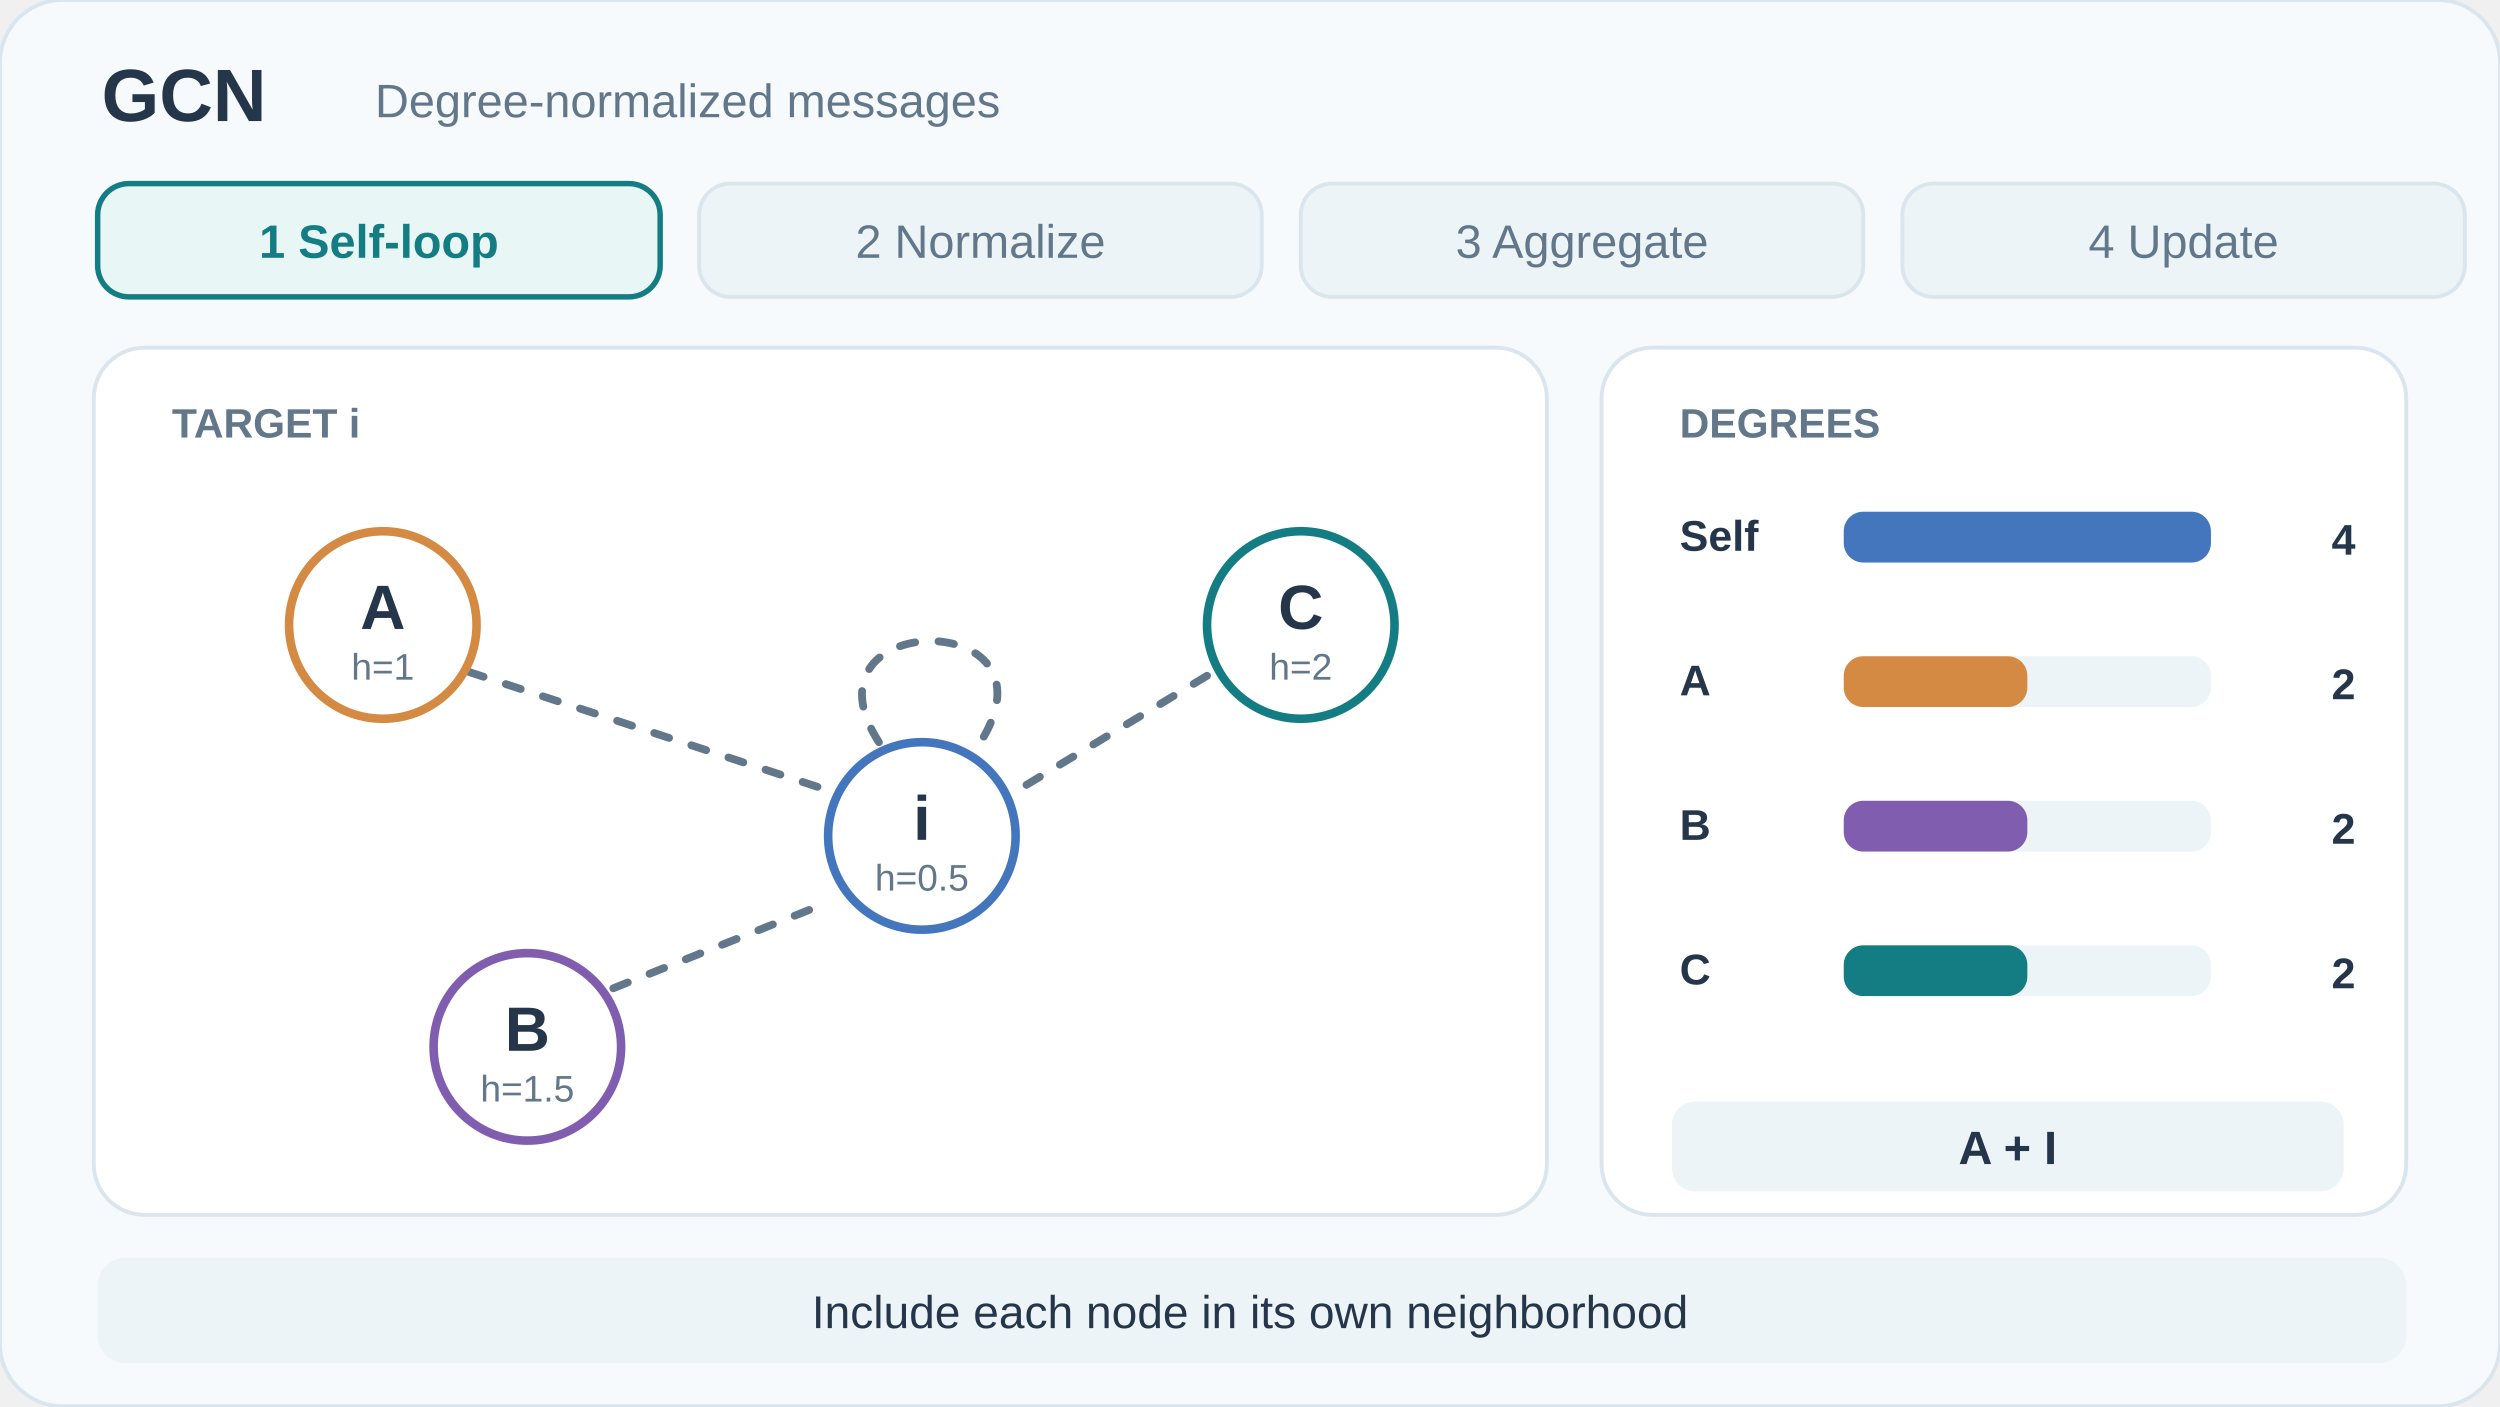
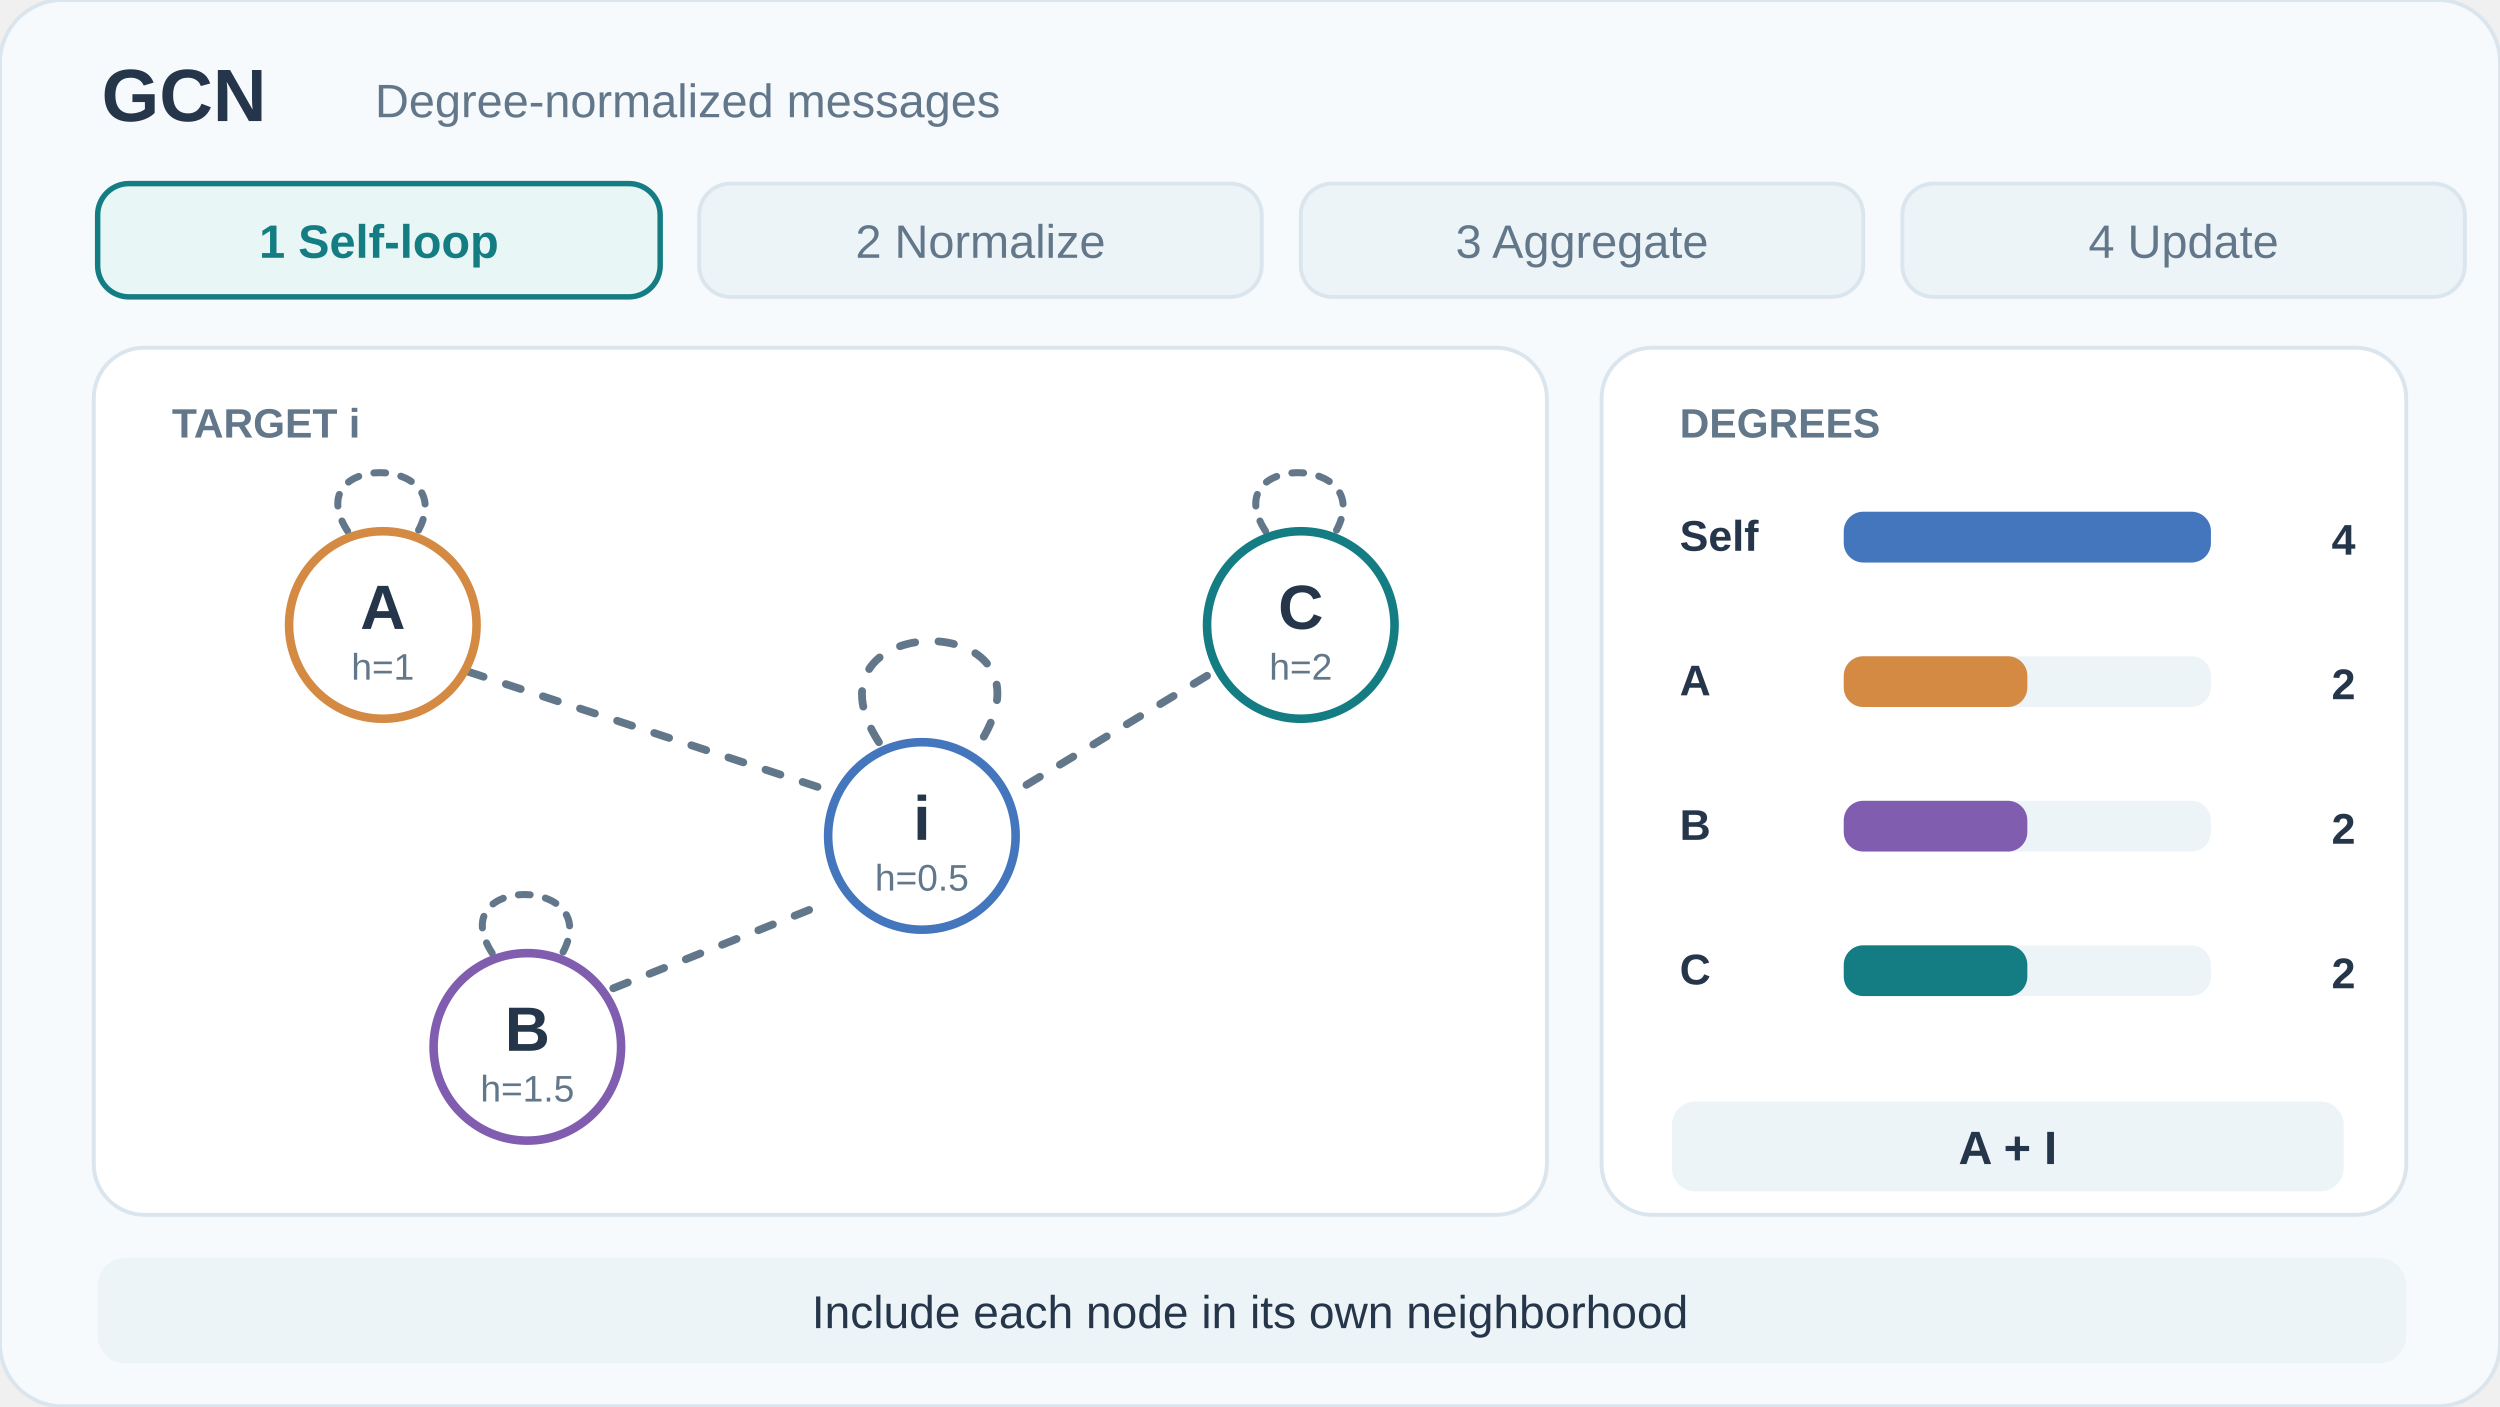
<svg xmlns="http://www.w3.org/2000/svg" width="640" height="360" viewBox="0 0 640 360" role="img" aria-labelledby="title desc">
  <defs />
  <style>.reduced{display:none}@media (prefers-reduced-motion:reduce){.frame{display:none!important}.reduced{display:inline!important}}</style>
  <g class="frame" opacity="1">
    <animate attributeName="opacity" values="1;0;0;0;0" keyTimes="0;0.25;0.5;0.75;1" calcMode="discrete" dur="8s" repeatCount="indefinite" />
    <rect x="0" y="0" width="640" height="360" rx="16" fill="#f7fafc" stroke="#dbe5ed" stroke-width="1" />
    <text x="26" y="31" text-anchor="start" font-family="Arial,Helvetica,sans-serif" font-size="19" font-weight="700" fill="#25364b">GCN</text>
    <text x="96" y="30" text-anchor="start" font-family="Arial,Helvetica,sans-serif" font-size="12" font-weight="500" fill="#62778a">Degree-normalized messages</text>
    <rect x="25" y="47" width="144" height="29" rx="8" fill="#e8f6f5" stroke="#147d83" stroke-width="1.4" />
    <text x="97" y="66" text-anchor="middle" font-family="Arial,Helvetica,sans-serif" font-size="12" font-weight="700" fill="#147d83">1  Self-loop</text>
    <rect x="179" y="47" width="144" height="29" rx="8" fill="#edf4f8" stroke="#dbe5ed" stroke-width="1" />
    <text x="251" y="66" text-anchor="middle" font-family="Arial,Helvetica,sans-serif" font-size="12" font-weight="500" fill="#62778a">2  Normalize</text>
    <rect x="333" y="47" width="144" height="29" rx="8" fill="#edf4f8" stroke="#dbe5ed" stroke-width="1" />
    <text x="405" y="66" text-anchor="middle" font-family="Arial,Helvetica,sans-serif" font-size="12" font-weight="500" fill="#62778a">3  Aggregate</text>
    <rect x="487" y="47" width="144" height="29" rx="8" fill="#edf4f8" stroke="#dbe5ed" stroke-width="1" />
    <text x="559" y="66" text-anchor="middle" font-family="Arial,Helvetica,sans-serif" font-size="12" font-weight="500" fill="#62778a">4  Update</text>
    <rect x="24" y="89" width="372" height="222" rx="13" fill="#ffffff" stroke="#dbe5ed" stroke-width="1" />
    <rect x="410" y="89" width="206" height="222" rx="13" fill="#ffffff" stroke="#dbe5ed" stroke-width="1" />
    <text x="44" y="112" text-anchor="start" font-family="Arial,Helvetica,sans-serif" font-size="10.5" font-weight="700" fill="#62778a">TARGET i</text>
    <text x="430" y="112" text-anchor="start" font-family="Arial,Helvetica,sans-serif" font-size="10.5" font-weight="700" fill="#62778a">DEGREES</text>
    <path d="M120 172 L211 202" fill="none" stroke="#62778a" stroke-width="2" stroke-linecap="round" stroke-linejoin="round" stroke-dasharray="4 6" />
    <path d="M157 253 L212 231" fill="none" stroke="#62778a" stroke-width="2" stroke-linecap="round" stroke-linejoin="round" stroke-dasharray="4 6" />
    <path d="M309 173 L261 202" fill="none" stroke="#62778a" stroke-width="2" stroke-linecap="round" stroke-linejoin="round" stroke-dasharray="4 6" />
    <path d="M225 190 C203 156 273 155 251 190" fill="none" stroke="#62778a" stroke-width="2" stroke-linecap="round" stroke-linejoin="round" stroke-dasharray="4 6" />
+     <path d="M89 136 C76 116 118 116 107 136" fill="none" stroke="#62778a" stroke-width="1.8" stroke-linecap="round" stroke-linejoin="round" stroke-dasharray="3 4" />
+     <path d="M126 244 C113 224 155 224 144 244" fill="none" stroke="#62778a" stroke-width="1.8" stroke-linecap="round" stroke-linejoin="round" stroke-dasharray="3 4" />
+     <path d="M324 136 C311 116 353 116 342 136" fill="none" stroke="#62778a" stroke-width="1.8" stroke-linecap="round" stroke-linejoin="round" stroke-dasharray="3 4" />
    <circle cx="236" cy="214" r="24" fill="#ffffff" stroke="#4376bd" stroke-width="2.2" />
    <text x="236" y="215" text-anchor="middle" font-family="Arial,Helvetica,sans-serif" font-size="16" font-weight="700" fill="#25364b">i</text>
    <text x="236" y="228" text-anchor="middle" font-family="Arial,Helvetica,sans-serif" font-size="9.5" font-weight="500" fill="#62778a">h=0.5</text>
    <circle cx="98" cy="160" r="24" fill="#ffffff" stroke="#d48a42" stroke-width="2.2" />
    <text x="98" y="161" text-anchor="middle" font-family="Arial,Helvetica,sans-serif" font-size="16" font-weight="700" fill="#25364b">A</text>
    <text x="98" y="174" text-anchor="middle" font-family="Arial,Helvetica,sans-serif" font-size="9.5" font-weight="500" fill="#62778a">h=1</text>
    <circle cx="135" cy="268" r="24" fill="#ffffff" stroke="#815db0" stroke-width="2.2" />
    <text x="135" y="269" text-anchor="middle" font-family="Arial,Helvetica,sans-serif" font-size="16" font-weight="700" fill="#25364b">B</text>
    <text x="135" y="282" text-anchor="middle" font-family="Arial,Helvetica,sans-serif" font-size="9.5" font-weight="500" fill="#62778a">h=1.5</text>
    <circle cx="333" cy="160" r="24" fill="#ffffff" stroke="#147d83" stroke-width="2.2" />
    <text x="333" y="161" text-anchor="middle" font-family="Arial,Helvetica,sans-serif" font-size="16" font-weight="700" fill="#25364b">C</text>
    <text x="333" y="174" text-anchor="middle" font-family="Arial,Helvetica,sans-serif" font-size="9.5" font-weight="500" fill="#62778a">h=2</text>
    <text x="430" y="141" text-anchor="start" font-family="Arial,Helvetica,sans-serif" font-size="11" font-weight="600" fill="#25364b">Self</text>
    <rect x="472" y="131" width="94" height="13" rx="5" fill="#edf4f8" stroke="none" stroke-width="1" />
    <rect x="472" y="131" width="94" height="13" rx="5" fill="#4376bd" stroke="none" stroke-width="1" />
    <text x="603" y="142" text-anchor="end" font-family="Arial,Helvetica,sans-serif" font-size="11" font-weight="600" fill="#25364b">4</text>
    <text x="430" y="178" text-anchor="start" font-family="Arial,Helvetica,sans-serif" font-size="11" font-weight="600" fill="#25364b">A</text>
    <rect x="472" y="168" width="94" height="13" rx="5" fill="#edf4f8" stroke="none" stroke-width="1" />
    <rect x="472" y="168" width="47" height="13" rx="5" fill="#d48a42" stroke="none" stroke-width="1" />
    <text x="603" y="179" text-anchor="end" font-family="Arial,Helvetica,sans-serif" font-size="11" font-weight="600" fill="#25364b">2</text>
    <text x="430" y="215" text-anchor="start" font-family="Arial,Helvetica,sans-serif" font-size="11" font-weight="600" fill="#25364b">B</text>
    <rect x="472" y="205" width="94" height="13" rx="5" fill="#edf4f8" stroke="none" stroke-width="1" />
    <rect x="472" y="205" width="47" height="13" rx="5" fill="#815db0" stroke="none" stroke-width="1" />
    <text x="603" y="216" text-anchor="end" font-family="Arial,Helvetica,sans-serif" font-size="11" font-weight="600" fill="#25364b">2</text>
    <text x="430" y="252" text-anchor="start" font-family="Arial,Helvetica,sans-serif" font-size="11" font-weight="600" fill="#25364b">C</text>
    <rect x="472" y="242" width="94" height="13" rx="5" fill="#edf4f8" stroke="none" stroke-width="1" />
    <rect x="472" y="242" width="47" height="13" rx="5" fill="#147d83" stroke="none" stroke-width="1" />
    <text x="603" y="253" text-anchor="end" font-family="Arial,Helvetica,sans-serif" font-size="11" font-weight="600" fill="#25364b">2</text>
    <rect x="428" y="282" width="172" height="23" rx="6" fill="#edf4f8" stroke="none" stroke-width="1" />
    <text x="514" y="298" text-anchor="middle" font-family="Arial,Helvetica,sans-serif" font-size="12" font-weight="700" fill="#25364b">A + I</text>
    <rect x="25" y="322" width="591" height="27" rx="7" fill="#edf4f8" stroke="none" stroke-width="1" />
    <text x="320" y="340" text-anchor="middle" font-family="Arial,Helvetica,sans-serif" font-size="11.8" font-weight="500" fill="#25364b">Include each node in its own neighborhood</text>
  </g>
  <g class="frame" opacity="0">
    <animate attributeName="opacity" values="0;1;0;0;0" keyTimes="0;0.25;0.5;0.75;1" calcMode="discrete" dur="8s" repeatCount="indefinite" />
    <rect x="0" y="0" width="640" height="360" rx="16" fill="#f7fafc" stroke="#dbe5ed" stroke-width="1" />
    <text x="26" y="31" text-anchor="start" font-family="Arial,Helvetica,sans-serif" font-size="19" font-weight="700" fill="#25364b">GCN</text>
    <text x="96" y="30" text-anchor="start" font-family="Arial,Helvetica,sans-serif" font-size="12" font-weight="500" fill="#62778a">Degree-normalized messages</text>
    <rect x="25" y="47" width="144" height="29" rx="8" fill="#edf4f8" stroke="#dbe5ed" stroke-width="1" />
    <text x="97" y="66" text-anchor="middle" font-family="Arial,Helvetica,sans-serif" font-size="12" font-weight="500" fill="#62778a">1  Self-loop</text>
    <rect x="179" y="47" width="144" height="29" rx="8" fill="#e8f6f5" stroke="#147d83" stroke-width="1.4" />
    <text x="251" y="66" text-anchor="middle" font-family="Arial,Helvetica,sans-serif" font-size="12" font-weight="700" fill="#147d83">2  Normalize</text>
    <rect x="333" y="47" width="144" height="29" rx="8" fill="#edf4f8" stroke="#dbe5ed" stroke-width="1" />
    <text x="405" y="66" text-anchor="middle" font-family="Arial,Helvetica,sans-serif" font-size="12" font-weight="500" fill="#62778a">3  Aggregate</text>
    <rect x="487" y="47" width="144" height="29" rx="8" fill="#edf4f8" stroke="#dbe5ed" stroke-width="1" />
    <text x="559" y="66" text-anchor="middle" font-family="Arial,Helvetica,sans-serif" font-size="12" font-weight="500" fill="#62778a">4  Update</text>
    <rect x="24" y="89" width="372" height="222" rx="13" fill="#ffffff" stroke="#dbe5ed" stroke-width="1" />
    <rect x="410" y="89" width="206" height="222" rx="13" fill="#ffffff" stroke="#dbe5ed" stroke-width="1" />
    <text x="44" y="112" text-anchor="start" font-family="Arial,Helvetica,sans-serif" font-size="10.5" font-weight="700" fill="#62778a">TARGET i</text>
    <text x="430" y="112" text-anchor="start" font-family="Arial,Helvetica,sans-serif" font-size="10.5" font-weight="700" fill="#62778a">NORMALIZED</text>
    <path d="M120 172 L211 202" fill="none" stroke="#62778a" stroke-width="2" stroke-linecap="round" stroke-linejoin="round" />
    <path d="M157 253 L212 231" fill="none" stroke="#62778a" stroke-width="2" stroke-linecap="round" stroke-linejoin="round" />
    <path d="M309 173 L261 202" fill="none" stroke="#62778a" stroke-width="2" stroke-linecap="round" stroke-linejoin="round" />
    <path d="M225 190 C203 156 273 155 251 190" fill="none" stroke="#62778a" stroke-width="2" stroke-linecap="round" stroke-linejoin="round" />
    <circle cx="236" cy="214" r="24" fill="#ffffff" stroke="#4376bd" stroke-width="2.2" />
    <text x="236" y="215" text-anchor="middle" font-family="Arial,Helvetica,sans-serif" font-size="16" font-weight="700" fill="#25364b">i</text>
    <text x="236" y="228" text-anchor="middle" font-family="Arial,Helvetica,sans-serif" font-size="9.5" font-weight="500" fill="#62778a">h=0.5</text>
    <circle cx="98" cy="160" r="24" fill="#ffffff" stroke="#d48a42" stroke-width="2.2" />
    <text x="98" y="161" text-anchor="middle" font-family="Arial,Helvetica,sans-serif" font-size="16" font-weight="700" fill="#25364b">A</text>
    <text x="98" y="174" text-anchor="middle" font-family="Arial,Helvetica,sans-serif" font-size="9.5" font-weight="500" fill="#62778a">h=1</text>
    <circle cx="135" cy="268" r="24" fill="#ffffff" stroke="#815db0" stroke-width="2.2" />
    <text x="135" y="269" text-anchor="middle" font-family="Arial,Helvetica,sans-serif" font-size="16" font-weight="700" fill="#25364b">B</text>
    <text x="135" y="282" text-anchor="middle" font-family="Arial,Helvetica,sans-serif" font-size="9.5" font-weight="500" fill="#62778a">h=1.5</text>
    <circle cx="333" cy="160" r="24" fill="#ffffff" stroke="#147d83" stroke-width="2.2" />
    <text x="333" y="161" text-anchor="middle" font-family="Arial,Helvetica,sans-serif" font-size="16" font-weight="700" fill="#25364b">C</text>
    <text x="333" y="174" text-anchor="middle" font-family="Arial,Helvetica,sans-serif" font-size="9.5" font-weight="500" fill="#62778a">h=2</text>
    <text x="238" y="258" text-anchor="middle" font-family="Arial,Helvetica,sans-serif" font-size="11" font-weight="700" fill="#147d83">d=4</text>
    <text x="98" y="205" text-anchor="middle" font-family="Arial,Helvetica,sans-serif" font-size="10" font-weight="600" fill="#62778a">d=2</text>
    <text x="135" y="305" text-anchor="middle" font-family="Arial,Helvetica,sans-serif" font-size="10" font-weight="600" fill="#62778a">d=2</text>
    <text x="333" y="205" text-anchor="middle" font-family="Arial,Helvetica,sans-serif" font-size="10" font-weight="600" fill="#62778a">d=2</text>
    <text x="430" y="141" text-anchor="start" font-family="Arial,Helvetica,sans-serif" font-size="11" font-weight="600" fill="#25364b">Self</text>
    <rect x="472" y="131" width="94" height="13" rx="5" fill="#edf4f8" stroke="none" stroke-width="1" />
    <rect x="472" y="131" width="58.75" height="13" rx="5" fill="#4376bd" stroke="none" stroke-width="1" />
    <text x="603" y="142" text-anchor="end" font-family="Arial,Helvetica,sans-serif" font-size="11" font-weight="600" fill="#25364b">0.25</text>
    <text x="430" y="178" text-anchor="start" font-family="Arial,Helvetica,sans-serif" font-size="11" font-weight="600" fill="#25364b">A</text>
    <rect x="472" y="168" width="94" height="13" rx="5" fill="#edf4f8" stroke="none" stroke-width="1" />
    <rect x="472" y="168" width="83.085" height="13" rx="5" fill="#d48a42" stroke="none" stroke-width="1" />
    <text x="603" y="179" text-anchor="end" font-family="Arial,Helvetica,sans-serif" font-size="11" font-weight="600" fill="#25364b">0.35</text>
    <text x="430" y="215" text-anchor="start" font-family="Arial,Helvetica,sans-serif" font-size="11" font-weight="600" fill="#25364b">B</text>
    <rect x="472" y="205" width="94" height="13" rx="5" fill="#edf4f8" stroke="none" stroke-width="1" />
    <rect x="472" y="205" width="83.085" height="13" rx="5" fill="#815db0" stroke="none" stroke-width="1" />
    <text x="603" y="216" text-anchor="end" font-family="Arial,Helvetica,sans-serif" font-size="11" font-weight="600" fill="#25364b">0.35</text>
    <text x="430" y="252" text-anchor="start" font-family="Arial,Helvetica,sans-serif" font-size="11" font-weight="600" fill="#25364b">C</text>
    <rect x="472" y="242" width="94" height="13" rx="5" fill="#edf4f8" stroke="none" stroke-width="1" />
    <rect x="472" y="242" width="83.085" height="13" rx="5" fill="#147d83" stroke="none" stroke-width="1" />
    <text x="603" y="253" text-anchor="end" font-family="Arial,Helvetica,sans-serif" font-size="11" font-weight="600" fill="#25364b">0.35</text>
    <rect x="428" y="282" width="172" height="23" rx="6" fill="#edf4f8" stroke="none" stroke-width="1" />
    <text x="514" y="298" text-anchor="middle" font-family="Arial,Helvetica,sans-serif" font-size="12" font-weight="700" fill="#25364b">Symmetric norm.</text>
    <rect x="25" y="322" width="591" height="27" rx="7" fill="#edf4f8" stroke="none" stroke-width="1" />
    <text x="320" y="340" text-anchor="middle" font-family="Arial,Helvetica,sans-serif" font-size="11.8" font-weight="500" fill="#25364b">Weights depend on both endpoint degrees</text>
  </g>
  <g class="frame" opacity="0">
    <animate attributeName="opacity" values="0;0;1;0;0" keyTimes="0;0.25;0.5;0.75;1" calcMode="discrete" dur="8s" repeatCount="indefinite" />
    <rect x="0" y="0" width="640" height="360" rx="16" fill="#f7fafc" stroke="#dbe5ed" stroke-width="1" />
    <text x="26" y="31" text-anchor="start" font-family="Arial,Helvetica,sans-serif" font-size="19" font-weight="700" fill="#25364b">GCN</text>
    <text x="96" y="30" text-anchor="start" font-family="Arial,Helvetica,sans-serif" font-size="12" font-weight="500" fill="#62778a">Degree-normalized messages</text>
    <rect x="25" y="47" width="144" height="29" rx="8" fill="#edf4f8" stroke="#dbe5ed" stroke-width="1" />
    <text x="97" y="66" text-anchor="middle" font-family="Arial,Helvetica,sans-serif" font-size="12" font-weight="500" fill="#62778a">1  Self-loop</text>
    <rect x="179" y="47" width="144" height="29" rx="8" fill="#edf4f8" stroke="#dbe5ed" stroke-width="1" />
    <text x="251" y="66" text-anchor="middle" font-family="Arial,Helvetica,sans-serif" font-size="12" font-weight="500" fill="#62778a">2  Normalize</text>
    <rect x="333" y="47" width="144" height="29" rx="8" fill="#e8f6f5" stroke="#147d83" stroke-width="1.4" />
    <text x="405" y="66" text-anchor="middle" font-family="Arial,Helvetica,sans-serif" font-size="12" font-weight="700" fill="#147d83">3  Aggregate</text>
    <rect x="487" y="47" width="144" height="29" rx="8" fill="#edf4f8" stroke="#dbe5ed" stroke-width="1" />
    <text x="559" y="66" text-anchor="middle" font-family="Arial,Helvetica,sans-serif" font-size="12" font-weight="500" fill="#62778a">4  Update</text>
    <rect x="24" y="89" width="372" height="222" rx="13" fill="#ffffff" stroke="#dbe5ed" stroke-width="1" />
    <rect x="410" y="89" width="206" height="222" rx="13" fill="#ffffff" stroke="#dbe5ed" stroke-width="1" />
    <text x="44" y="112" text-anchor="start" font-family="Arial,Helvetica,sans-serif" font-size="10.5" font-weight="700" fill="#62778a">TARGET i</text>
    <text x="430" y="112" text-anchor="start" font-family="Arial,Helvetica,sans-serif" font-size="10.5" font-weight="700" fill="#62778a">CONTRIBUTIONS</text>
    <path d="M120 172 L211 202" fill="none" stroke="#d48a42" stroke-width="2.8" stroke-linecap="round" stroke-linejoin="round" />
    <path d="M157 253 L212 231" fill="none" stroke="#815db0" stroke-width="2.8" stroke-linecap="round" stroke-linejoin="round" />
    <path d="M309 173 L261 202" fill="none" stroke="#147d83" stroke-width="2.8" stroke-linecap="round" stroke-linejoin="round" />
    <path d="M225 190 C203 156 273 155 251 190" fill="none" stroke="#4376bd" stroke-width="2.5" stroke-linecap="round" stroke-linejoin="round" />
    <circle r="5" fill="#d48a42" stroke="#ffffff" stroke-width="1.5">
      <animateMotion path="M120 172 L211 202" dur="1.4s" repeatCount="indefinite" />
    </circle>
    <circle r="5" fill="#815db0" stroke="#ffffff" stroke-width="1.5">
      <animateMotion path="M157 253 L212 231" dur="1.4s" repeatCount="indefinite" />
    </circle>
    <circle r="5" fill="#147d83" stroke="#ffffff" stroke-width="1.5">
      <animateMotion path="M309 173 L261 202" dur="1.4s" repeatCount="indefinite" />
    </circle>
    <circle cx="236" cy="214" r="24" fill="#ffffff" stroke="#4376bd" stroke-width="2.2" />
    <text x="236" y="215" text-anchor="middle" font-family="Arial,Helvetica,sans-serif" font-size="16" font-weight="700" fill="#25364b">i</text>
    <text x="236" y="228" text-anchor="middle" font-family="Arial,Helvetica,sans-serif" font-size="9.5" font-weight="500" fill="#62778a">h=0.5</text>
    <circle cx="98" cy="160" r="24" fill="#ffffff" stroke="#d48a42" stroke-width="2.2" />
    <text x="98" y="161" text-anchor="middle" font-family="Arial,Helvetica,sans-serif" font-size="16" font-weight="700" fill="#25364b">A</text>
    <text x="98" y="174" text-anchor="middle" font-family="Arial,Helvetica,sans-serif" font-size="9.5" font-weight="500" fill="#62778a">h=1</text>
    <circle cx="135" cy="268" r="24" fill="#ffffff" stroke="#815db0" stroke-width="2.2" />
    <text x="135" y="269" text-anchor="middle" font-family="Arial,Helvetica,sans-serif" font-size="16" font-weight="700" fill="#25364b">B</text>
    <text x="135" y="282" text-anchor="middle" font-family="Arial,Helvetica,sans-serif" font-size="9.5" font-weight="500" fill="#62778a">h=1.5</text>
    <circle cx="333" cy="160" r="24" fill="#ffffff" stroke="#147d83" stroke-width="2.2" />
    <text x="333" y="161" text-anchor="middle" font-family="Arial,Helvetica,sans-serif" font-size="16" font-weight="700" fill="#25364b">C</text>
    <text x="333" y="174" text-anchor="middle" font-family="Arial,Helvetica,sans-serif" font-size="9.5" font-weight="500" fill="#62778a">h=2</text>
    <text x="430" y="141" text-anchor="start" font-family="Arial,Helvetica,sans-serif" font-size="11" font-weight="600" fill="#25364b">Self</text>
    <rect x="472" y="131" width="94" height="13" rx="5" fill="#edf4f8" stroke="none" stroke-width="1" />
    <rect x="472" y="131" width="12.368" height="13" rx="5" fill="#4376bd" stroke="none" stroke-width="1" />
    <text x="603" y="142" text-anchor="end" font-family="Arial,Helvetica,sans-serif" font-size="11" font-weight="600" fill="#25364b">0.13</text>
    <text x="430" y="178" text-anchor="start" font-family="Arial,Helvetica,sans-serif" font-size="11" font-weight="600" fill="#25364b">A</text>
    <rect x="472" y="168" width="94" height="13" rx="5" fill="#edf4f8" stroke="none" stroke-width="1" />
    <rect x="472" y="168" width="34.983" height="13" rx="5" fill="#d48a42" stroke="none" stroke-width="1" />
    <text x="603" y="179" text-anchor="end" font-family="Arial,Helvetica,sans-serif" font-size="11" font-weight="600" fill="#25364b">0.35</text>
    <text x="430" y="215" text-anchor="start" font-family="Arial,Helvetica,sans-serif" font-size="11" font-weight="600" fill="#25364b">B</text>
    <rect x="472" y="205" width="94" height="13" rx="5" fill="#edf4f8" stroke="none" stroke-width="1" />
    <rect x="472" y="205" width="52.475" height="13" rx="5" fill="#815db0" stroke="none" stroke-width="1" />
    <text x="603" y="216" text-anchor="end" font-family="Arial,Helvetica,sans-serif" font-size="11" font-weight="600" fill="#25364b">0.53</text>
    <text x="430" y="252" text-anchor="start" font-family="Arial,Helvetica,sans-serif" font-size="11" font-weight="600" fill="#25364b">C</text>
    <rect x="472" y="242" width="94" height="13" rx="5" fill="#edf4f8" stroke="none" stroke-width="1" />
    <rect x="472" y="242" width="69.966" height="13" rx="5" fill="#147d83" stroke="none" stroke-width="1" />
    <text x="603" y="253" text-anchor="end" font-family="Arial,Helvetica,sans-serif" font-size="11" font-weight="600" fill="#25364b">0.71</text>
    <rect x="428" y="282" width="172" height="23" rx="6" fill="#edf4f8" stroke="none" stroke-width="1" />
    <text x="514" y="298" text-anchor="middle" font-family="Arial,Helvetica,sans-serif" font-size="12" font-weight="700" fill="#25364b">Σ weighted h</text>
    <rect x="25" y="322" width="591" height="27" rx="7" fill="#edf4f8" stroke="none" stroke-width="1" />
    <text x="320" y="340" text-anchor="middle" font-family="Arial,Helvetica,sans-serif" font-size="11.8" font-weight="500" fill="#25364b">Messages flow into the target node</text>
  </g>
  <g class="frame" opacity="0">
    <animate attributeName="opacity" values="0;0;0;1;0" keyTimes="0;0.25;0.5;0.75;1" calcMode="discrete" dur="8s" repeatCount="indefinite" />
    <rect x="0" y="0" width="640" height="360" rx="16" fill="#f7fafc" stroke="#dbe5ed" stroke-width="1" />
    <text x="26" y="31" text-anchor="start" font-family="Arial,Helvetica,sans-serif" font-size="19" font-weight="700" fill="#25364b">GCN</text>
    <text x="96" y="30" text-anchor="start" font-family="Arial,Helvetica,sans-serif" font-size="12" font-weight="500" fill="#62778a">Degree-normalized messages</text>
    <rect x="25" y="47" width="144" height="29" rx="8" fill="#edf4f8" stroke="#dbe5ed" stroke-width="1" />
    <text x="97" y="66" text-anchor="middle" font-family="Arial,Helvetica,sans-serif" font-size="12" font-weight="500" fill="#62778a">1  Self-loop</text>
    <rect x="179" y="47" width="144" height="29" rx="8" fill="#edf4f8" stroke="#dbe5ed" stroke-width="1" />
    <text x="251" y="66" text-anchor="middle" font-family="Arial,Helvetica,sans-serif" font-size="12" font-weight="500" fill="#62778a">2  Normalize</text>
    <rect x="333" y="47" width="144" height="29" rx="8" fill="#edf4f8" stroke="#dbe5ed" stroke-width="1" />
    <text x="405" y="66" text-anchor="middle" font-family="Arial,Helvetica,sans-serif" font-size="12" font-weight="500" fill="#62778a">3  Aggregate</text>
    <rect x="487" y="47" width="144" height="29" rx="8" fill="#e8f6f5" stroke="#147d83" stroke-width="1.4" />
    <text x="559" y="66" text-anchor="middle" font-family="Arial,Helvetica,sans-serif" font-size="12" font-weight="700" fill="#147d83">4  Update</text>
    <rect x="24" y="89" width="372" height="222" rx="13" fill="#ffffff" stroke="#dbe5ed" stroke-width="1" />
    <rect x="410" y="89" width="206" height="222" rx="13" fill="#ffffff" stroke="#dbe5ed" stroke-width="1" />
    <text x="44" y="112" text-anchor="start" font-family="Arial,Helvetica,sans-serif" font-size="10.5" font-weight="700" fill="#62778a">TARGET i</text>
    <text x="430" y="112" text-anchor="start" font-family="Arial,Helvetica,sans-serif" font-size="10.5" font-weight="700" fill="#62778a">AGGREGATION</text>
    <path d="M120 172 L211 202" fill="none" stroke="#d48a42" stroke-width="2.8" stroke-linecap="round" stroke-linejoin="round" />
    <path d="M157 253 L212 231" fill="none" stroke="#815db0" stroke-width="2.8" stroke-linecap="round" stroke-linejoin="round" />
    <path d="M309 173 L261 202" fill="none" stroke="#147d83" stroke-width="2.8" stroke-linecap="round" stroke-linejoin="round" />
    <path d="M225 190 C203 156 273 155 251 190" fill="none" stroke="#4376bd" stroke-width="2.5" stroke-linecap="round" stroke-linejoin="round" />
    <circle cx="236" cy="214" r="24" fill="#e8f6f5" stroke="#147d83" stroke-width="3" />
    <text x="236" y="215" text-anchor="middle" font-family="Arial,Helvetica,sans-serif" font-size="16" font-weight="700" fill="#25364b">i</text>
    <text x="236" y="228" text-anchor="middle" font-family="Arial,Helvetica,sans-serif" font-size="9.5" font-weight="500" fill="#62778a">h=0.5</text>
    <circle cx="98" cy="160" r="24" fill="#ffffff" stroke="#d48a42" stroke-width="2.2" />
    <text x="98" y="161" text-anchor="middle" font-family="Arial,Helvetica,sans-serif" font-size="16" font-weight="700" fill="#25364b">A</text>
    <text x="98" y="174" text-anchor="middle" font-family="Arial,Helvetica,sans-serif" font-size="9.5" font-weight="500" fill="#62778a">h=1</text>
    <circle cx="135" cy="268" r="24" fill="#ffffff" stroke="#815db0" stroke-width="2.2" />
    <text x="135" y="269" text-anchor="middle" font-family="Arial,Helvetica,sans-serif" font-size="16" font-weight="700" fill="#25364b">B</text>
    <text x="135" y="282" text-anchor="middle" font-family="Arial,Helvetica,sans-serif" font-size="9.5" font-weight="500" fill="#62778a">h=1.5</text>
    <circle cx="333" cy="160" r="24" fill="#ffffff" stroke="#147d83" stroke-width="2.2" />
    <text x="333" y="161" text-anchor="middle" font-family="Arial,Helvetica,sans-serif" font-size="16" font-weight="700" fill="#25364b">C</text>
    <text x="333" y="174" text-anchor="middle" font-family="Arial,Helvetica,sans-serif" font-size="9.5" font-weight="500" fill="#62778a">h=2</text>
    <text x="430" y="141" text-anchor="start" font-family="Arial,Helvetica,sans-serif" font-size="11" font-weight="600" fill="#25364b">Self</text>
    <rect x="472" y="131" width="94" height="13" rx="5" fill="#edf4f8" stroke="none" stroke-width="1" />
    <rect x="472" y="131" width="12.368" height="13" rx="5" fill="#4376bd" stroke="none" stroke-width="1" />
    <text x="603" y="142" text-anchor="end" font-family="Arial,Helvetica,sans-serif" font-size="11" font-weight="600" fill="#25364b">0.13</text>
    <text x="430" y="178" text-anchor="start" font-family="Arial,Helvetica,sans-serif" font-size="11" font-weight="600" fill="#25364b">A</text>
    <rect x="472" y="168" width="94" height="13" rx="5" fill="#edf4f8" stroke="none" stroke-width="1" />
    <rect x="472" y="168" width="34.983" height="13" rx="5" fill="#d48a42" stroke="none" stroke-width="1" />
    <text x="603" y="179" text-anchor="end" font-family="Arial,Helvetica,sans-serif" font-size="11" font-weight="600" fill="#25364b">0.35</text>
    <text x="430" y="215" text-anchor="start" font-family="Arial,Helvetica,sans-serif" font-size="11" font-weight="600" fill="#25364b">B</text>
    <rect x="472" y="205" width="94" height="13" rx="5" fill="#edf4f8" stroke="none" stroke-width="1" />
    <rect x="472" y="205" width="52.475" height="13" rx="5" fill="#815db0" stroke="none" stroke-width="1" />
    <text x="603" y="216" text-anchor="end" font-family="Arial,Helvetica,sans-serif" font-size="11" font-weight="600" fill="#25364b">0.53</text>
    <text x="430" y="252" text-anchor="start" font-family="Arial,Helvetica,sans-serif" font-size="11" font-weight="600" fill="#25364b">C</text>
    <rect x="472" y="242" width="94" height="13" rx="5" fill="#edf4f8" stroke="none" stroke-width="1" />
    <rect x="472" y="242" width="69.966" height="13" rx="5" fill="#147d83" stroke="none" stroke-width="1" />
    <text x="603" y="253" text-anchor="end" font-family="Arial,Helvetica,sans-serif" font-size="11" font-weight="600" fill="#25364b">0.71</text>
    <rect x="428" y="282" width="172" height="23" rx="6" fill="#e8f6f5" stroke="none" stroke-width="1" />
    <text x="514" y="298" text-anchor="middle" font-family="Arial,Helvetica,sans-serif" font-size="12" font-weight="700" fill="#147d83">h' = 1.72</text>
    <rect x="25" y="322" width="591" height="27" rx="7" fill="#edf4f8" stroke="none" stroke-width="1" />
    <text x="320" y="340" text-anchor="middle" font-family="Arial,Helvetica,sans-serif" font-size="11.8" font-weight="500" fill="#25364b">Fixed graph weights; W = 1, ReLU</text>
  </g>
  <g class="reduced">
    <rect x="0" y="0" width="640" height="360" rx="16" fill="#f7fafc" stroke="#dbe5ed" stroke-width="1" />
    <text x="26" y="31" text-anchor="start" font-family="Arial,Helvetica,sans-serif" font-size="19" font-weight="700" fill="#25364b">GCN</text>
    <text x="96" y="30" text-anchor="start" font-family="Arial,Helvetica,sans-serif" font-size="12" font-weight="500" fill="#62778a">Degree-normalized messages</text>
    <rect x="25" y="47" width="144" height="29" rx="8" fill="#edf4f8" stroke="#dbe5ed" stroke-width="1" />
    <text x="97" y="66" text-anchor="middle" font-family="Arial,Helvetica,sans-serif" font-size="12" font-weight="500" fill="#62778a">1  Self-loop</text>
    <rect x="179" y="47" width="144" height="29" rx="8" fill="#edf4f8" stroke="#dbe5ed" stroke-width="1" />
    <text x="251" y="66" text-anchor="middle" font-family="Arial,Helvetica,sans-serif" font-size="12" font-weight="500" fill="#62778a">2  Normalize</text>
    <rect x="333" y="47" width="144" height="29" rx="8" fill="#edf4f8" stroke="#dbe5ed" stroke-width="1" />
    <text x="405" y="66" text-anchor="middle" font-family="Arial,Helvetica,sans-serif" font-size="12" font-weight="500" fill="#62778a">3  Aggregate</text>
    <rect x="487" y="47" width="144" height="29" rx="8" fill="#e8f6f5" stroke="#147d83" stroke-width="1.4" />
    <text x="559" y="66" text-anchor="middle" font-family="Arial,Helvetica,sans-serif" font-size="12" font-weight="700" fill="#147d83">4  Update</text>
    <rect x="24" y="89" width="372" height="222" rx="13" fill="#ffffff" stroke="#dbe5ed" stroke-width="1" />
    <rect x="410" y="89" width="206" height="222" rx="13" fill="#ffffff" stroke="#dbe5ed" stroke-width="1" />
    <text x="44" y="112" text-anchor="start" font-family="Arial,Helvetica,sans-serif" font-size="10.5" font-weight="700" fill="#62778a">TARGET i</text>
    <text x="430" y="112" text-anchor="start" font-family="Arial,Helvetica,sans-serif" font-size="10.5" font-weight="700" fill="#62778a">AGGREGATION</text>
    <path d="M120 172 L211 202" fill="none" stroke="#d48a42" stroke-width="2.8" stroke-linecap="round" stroke-linejoin="round" />
    <path d="M157 253 L212 231" fill="none" stroke="#815db0" stroke-width="2.8" stroke-linecap="round" stroke-linejoin="round" />
    <path d="M309 173 L261 202" fill="none" stroke="#147d83" stroke-width="2.8" stroke-linecap="round" stroke-linejoin="round" />
    <path d="M225 190 C203 156 273 155 251 190" fill="none" stroke="#4376bd" stroke-width="2.5" stroke-linecap="round" stroke-linejoin="round" />
    <circle cx="236" cy="214" r="24" fill="#e8f6f5" stroke="#147d83" stroke-width="3" />
    <text x="236" y="215" text-anchor="middle" font-family="Arial,Helvetica,sans-serif" font-size="16" font-weight="700" fill="#25364b">i</text>
    <text x="236" y="228" text-anchor="middle" font-family="Arial,Helvetica,sans-serif" font-size="9.5" font-weight="500" fill="#62778a">h=0.5</text>
    <circle cx="98" cy="160" r="24" fill="#ffffff" stroke="#d48a42" stroke-width="2.2" />
    <text x="98" y="161" text-anchor="middle" font-family="Arial,Helvetica,sans-serif" font-size="16" font-weight="700" fill="#25364b">A</text>
    <text x="98" y="174" text-anchor="middle" font-family="Arial,Helvetica,sans-serif" font-size="9.5" font-weight="500" fill="#62778a">h=1</text>
    <circle cx="135" cy="268" r="24" fill="#ffffff" stroke="#815db0" stroke-width="2.2" />
    <text x="135" y="269" text-anchor="middle" font-family="Arial,Helvetica,sans-serif" font-size="16" font-weight="700" fill="#25364b">B</text>
    <text x="135" y="282" text-anchor="middle" font-family="Arial,Helvetica,sans-serif" font-size="9.5" font-weight="500" fill="#62778a">h=1.5</text>
    <circle cx="333" cy="160" r="24" fill="#ffffff" stroke="#147d83" stroke-width="2.2" />
    <text x="333" y="161" text-anchor="middle" font-family="Arial,Helvetica,sans-serif" font-size="16" font-weight="700" fill="#25364b">C</text>
    <text x="333" y="174" text-anchor="middle" font-family="Arial,Helvetica,sans-serif" font-size="9.5" font-weight="500" fill="#62778a">h=2</text>
    <text x="430" y="141" text-anchor="start" font-family="Arial,Helvetica,sans-serif" font-size="11" font-weight="600" fill="#25364b">Self</text>
    <rect x="472" y="131" width="94" height="13" rx="5" fill="#edf4f8" stroke="none" stroke-width="1" />
    <rect x="472" y="131" width="12.368" height="13" rx="5" fill="#4376bd" stroke="none" stroke-width="1" />
    <text x="603" y="142" text-anchor="end" font-family="Arial,Helvetica,sans-serif" font-size="11" font-weight="600" fill="#25364b">0.13</text>
    <text x="430" y="178" text-anchor="start" font-family="Arial,Helvetica,sans-serif" font-size="11" font-weight="600" fill="#25364b">A</text>
    <rect x="472" y="168" width="94" height="13" rx="5" fill="#edf4f8" stroke="none" stroke-width="1" />
    <rect x="472" y="168" width="34.983" height="13" rx="5" fill="#d48a42" stroke="none" stroke-width="1" />
    <text x="603" y="179" text-anchor="end" font-family="Arial,Helvetica,sans-serif" font-size="11" font-weight="600" fill="#25364b">0.35</text>
    <text x="430" y="215" text-anchor="start" font-family="Arial,Helvetica,sans-serif" font-size="11" font-weight="600" fill="#25364b">B</text>
    <rect x="472" y="205" width="94" height="13" rx="5" fill="#edf4f8" stroke="none" stroke-width="1" />
    <rect x="472" y="205" width="52.475" height="13" rx="5" fill="#815db0" stroke="none" stroke-width="1" />
    <text x="603" y="216" text-anchor="end" font-family="Arial,Helvetica,sans-serif" font-size="11" font-weight="600" fill="#25364b">0.53</text>
    <text x="430" y="252" text-anchor="start" font-family="Arial,Helvetica,sans-serif" font-size="11" font-weight="600" fill="#25364b">C</text>
    <rect x="472" y="242" width="94" height="13" rx="5" fill="#edf4f8" stroke="none" stroke-width="1" />
    <rect x="472" y="242" width="69.966" height="13" rx="5" fill="#147d83" stroke="none" stroke-width="1" />
    <text x="603" y="253" text-anchor="end" font-family="Arial,Helvetica,sans-serif" font-size="11" font-weight="600" fill="#25364b">0.71</text>
    <rect x="428" y="282" width="172" height="23" rx="6" fill="#e8f6f5" stroke="none" stroke-width="1" />
    <text x="514" y="298" text-anchor="middle" font-family="Arial,Helvetica,sans-serif" font-size="12" font-weight="700" fill="#147d83">h' = 1.72</text>
    <rect x="25" y="322" width="591" height="27" rx="7" fill="#edf4f8" stroke="none" stroke-width="1" />
    <text x="320" y="340" text-anchor="middle" font-family="Arial,Helvetica,sans-serif" font-size="11.8" font-weight="500" fill="#25364b">Fixed graph weights; W = 1, ReLU</text>
  </g>
</svg>
